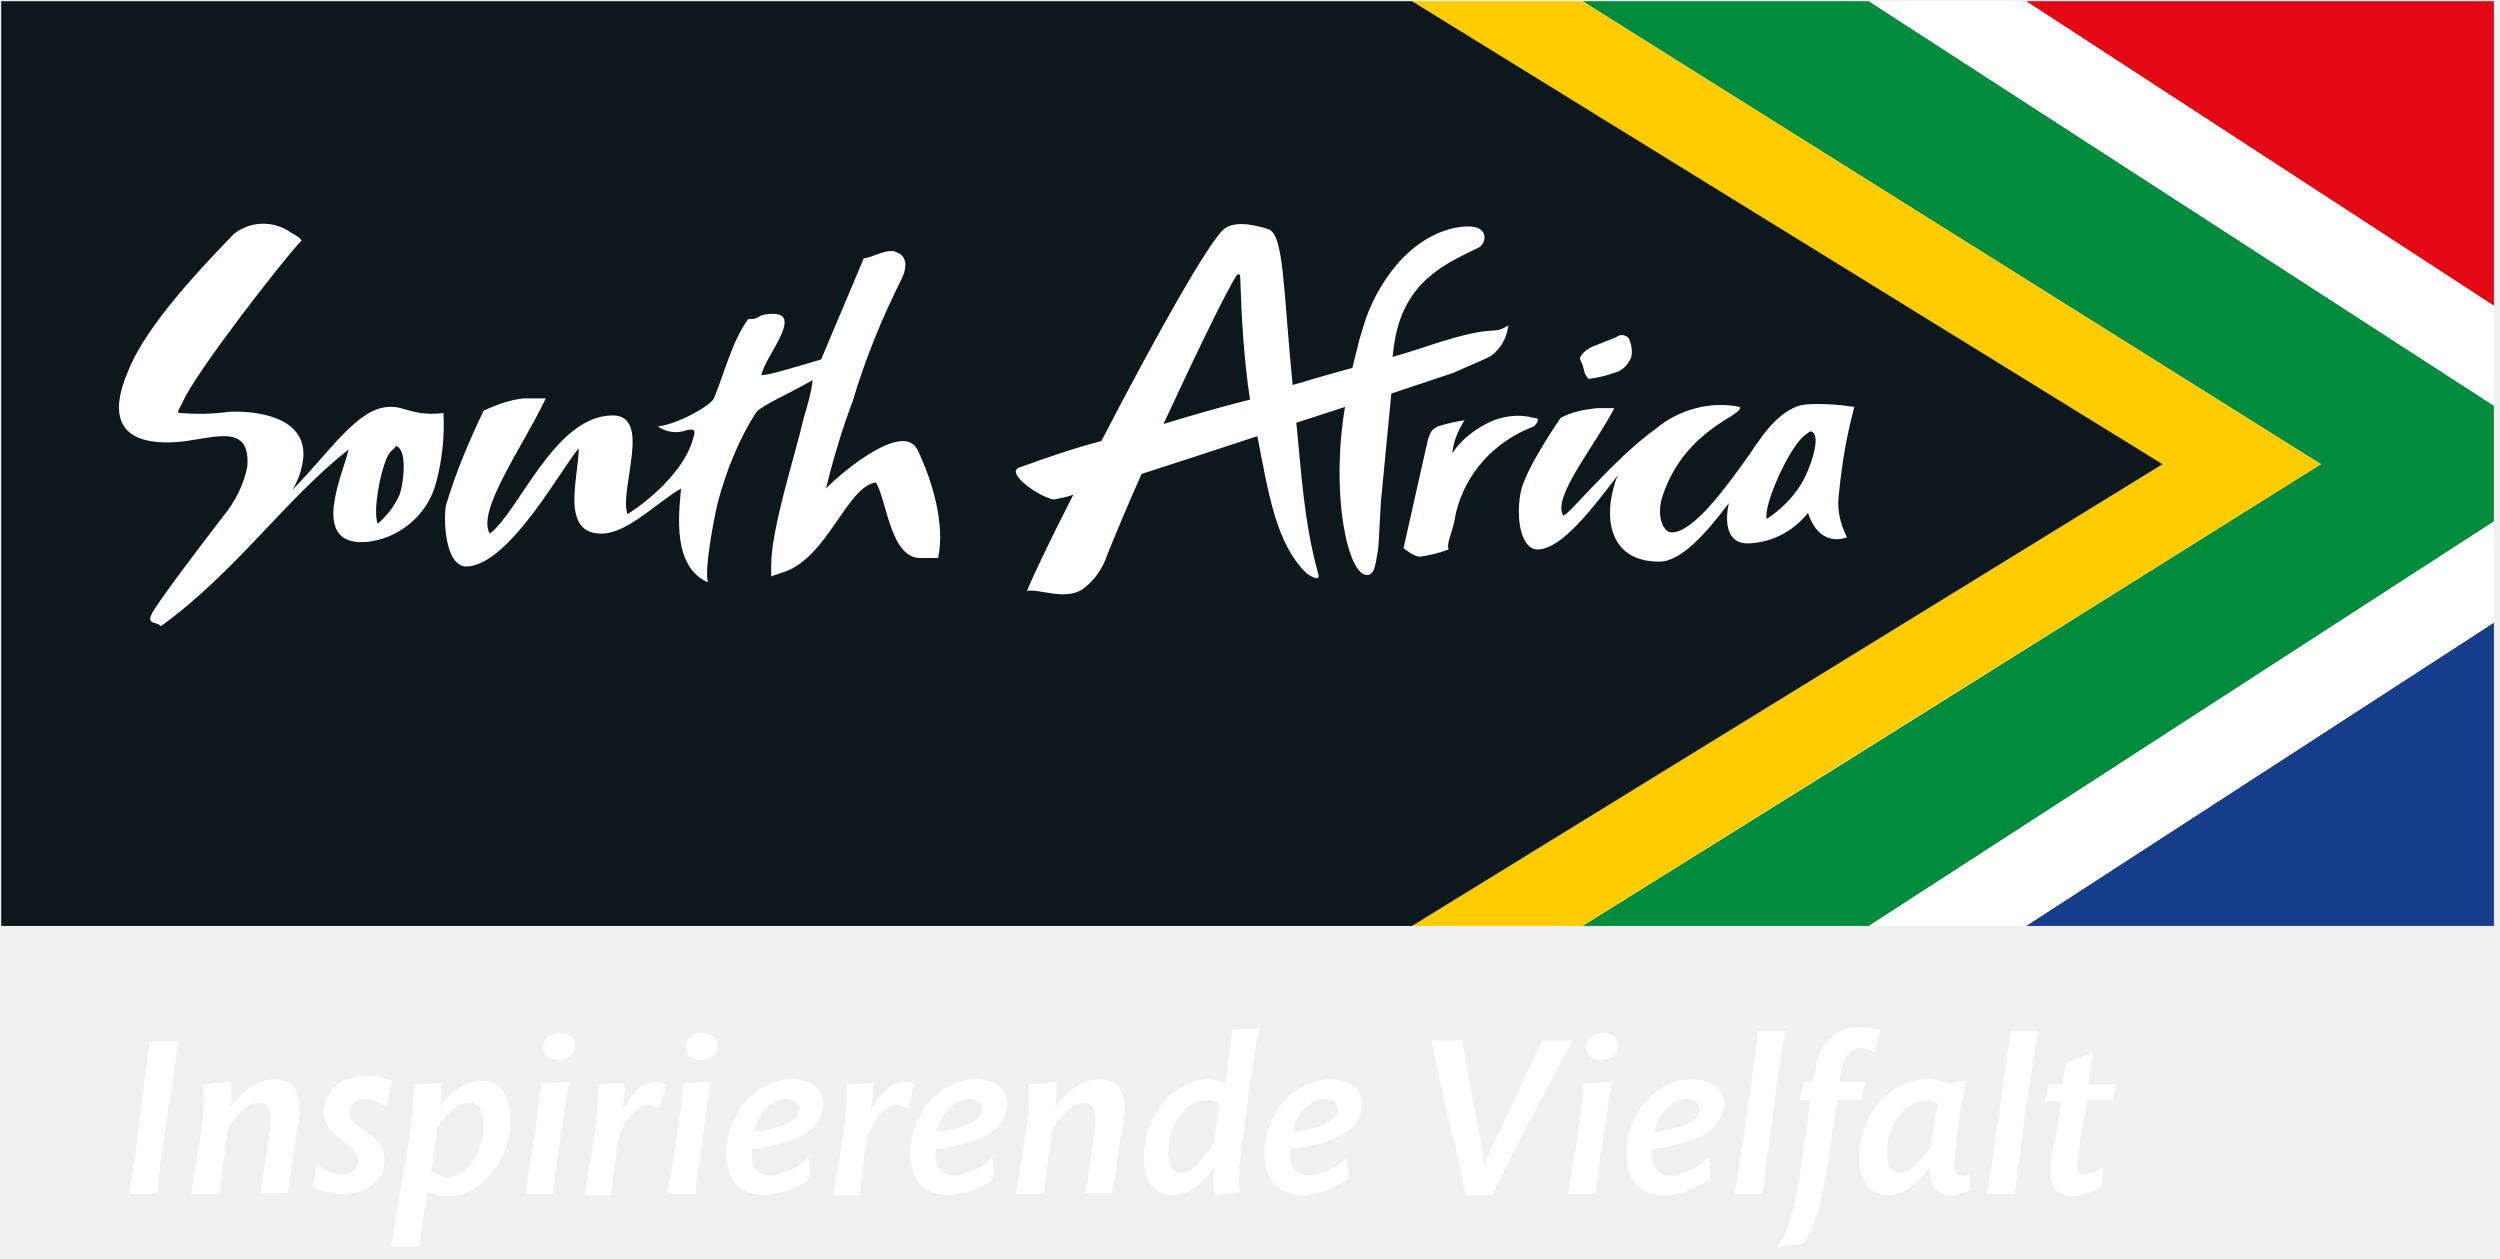
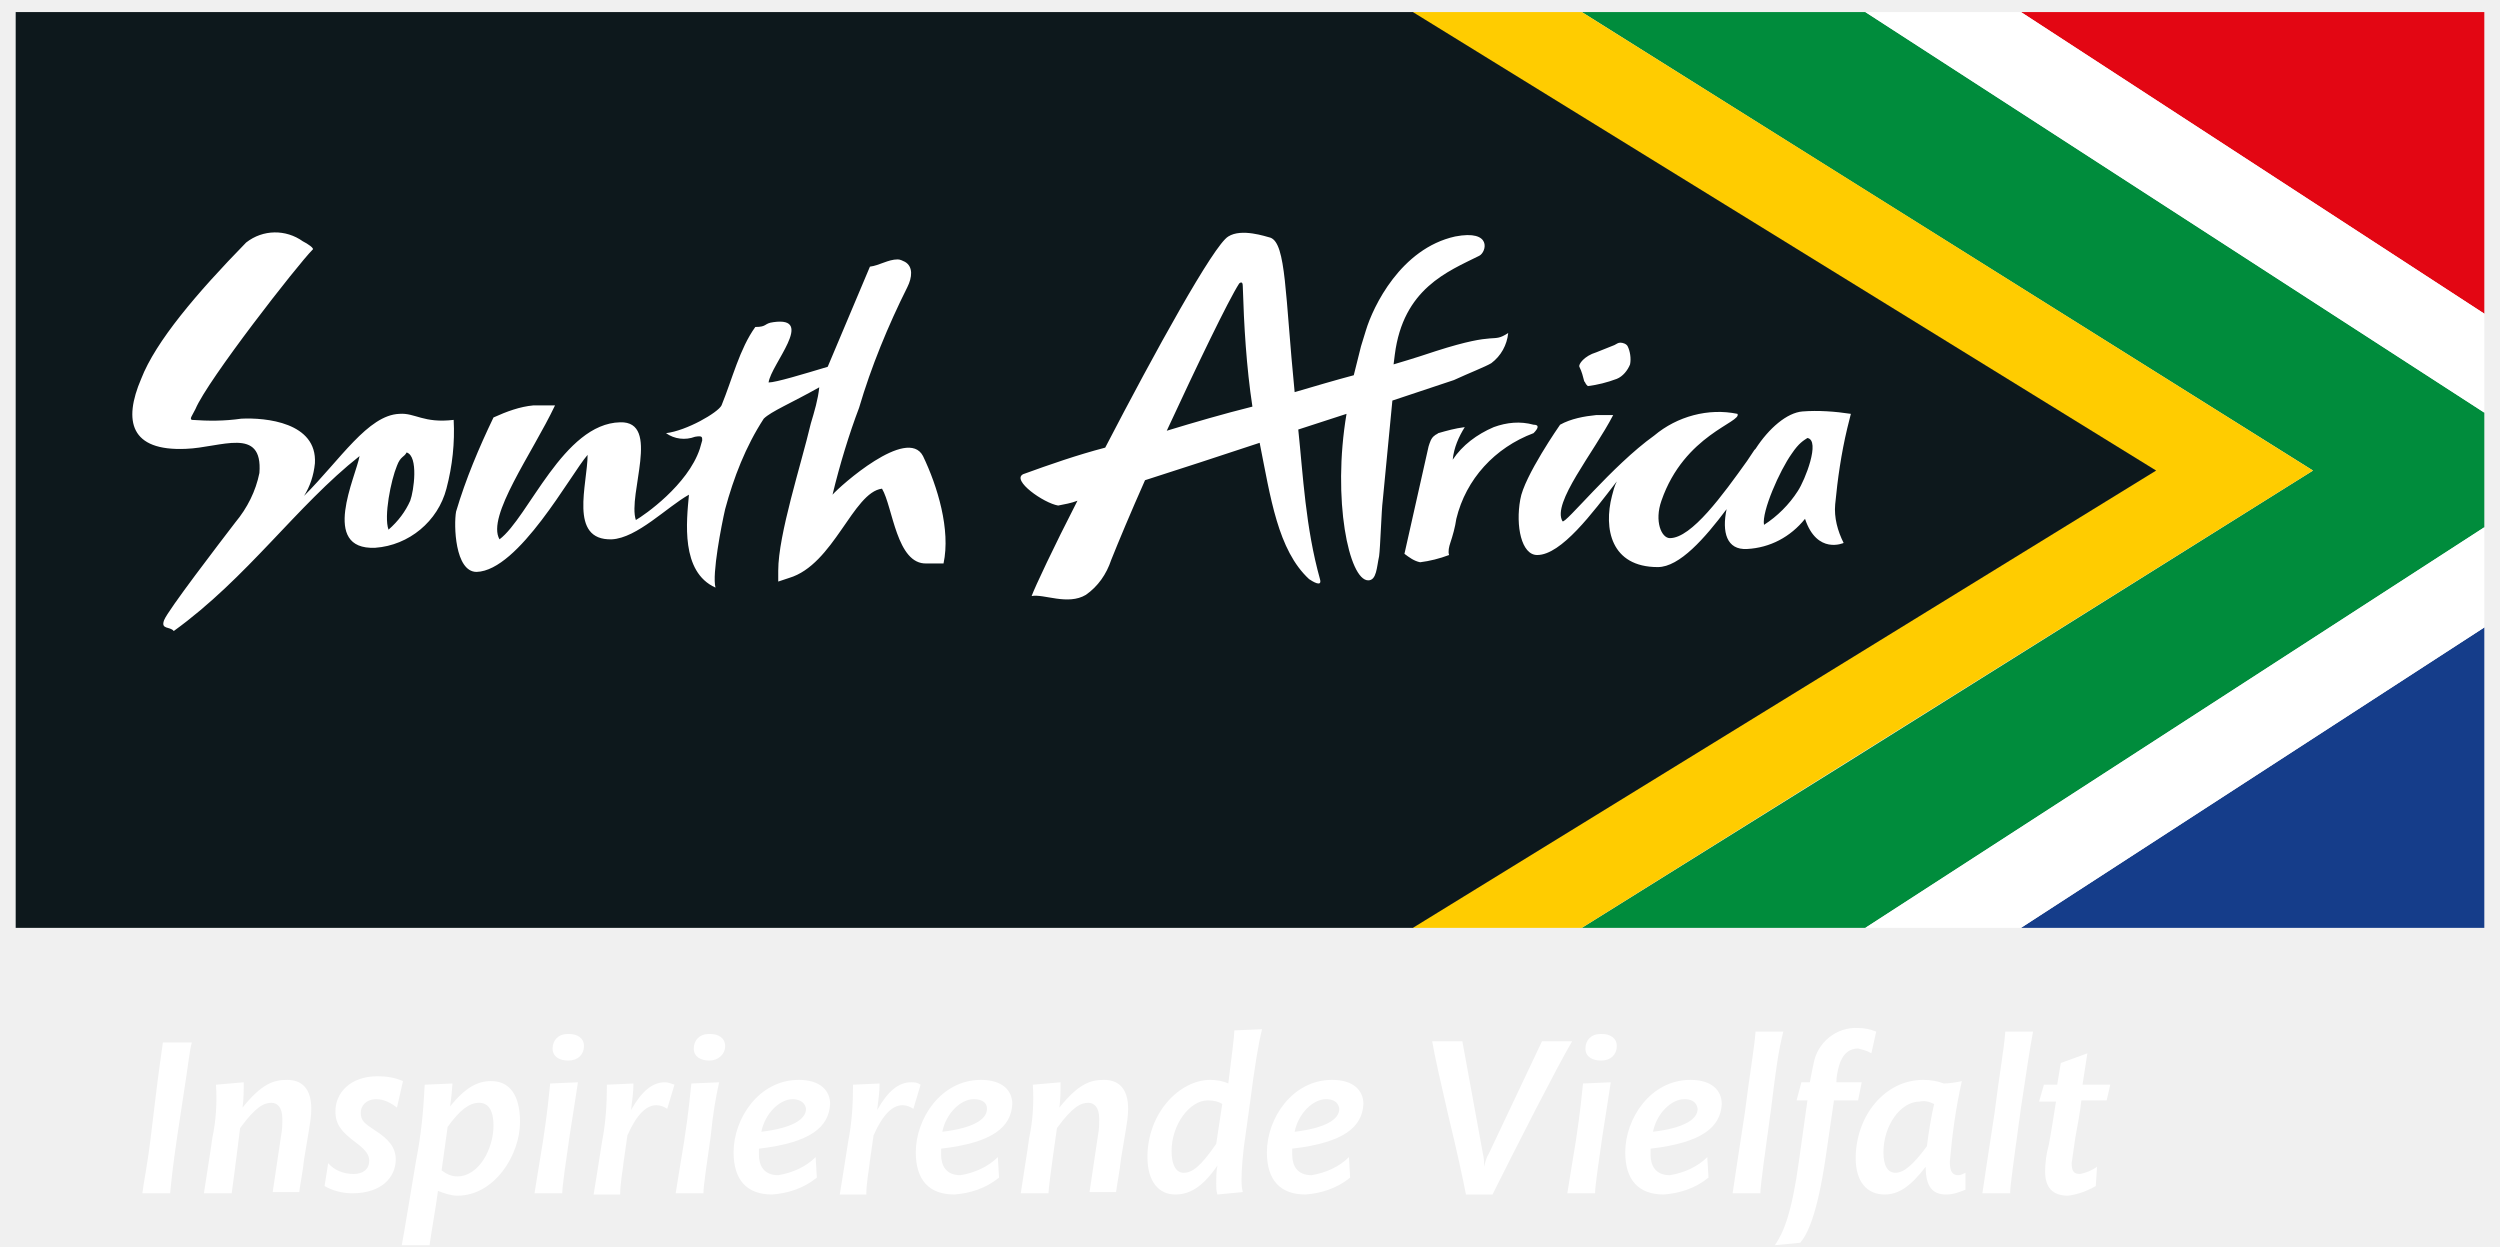
- <svg xmlns="http://www.w3.org/2000/svg" version="1.1" id="Ebene_1" x="0px" y="0px" viewBox="0 0 205.2 103.3" style="enable-background:new 0 0 205.2 103.3;" xml:space="preserve">
+ <svg xmlns="http://www.w3.org/2000/svg" version="1.1" id="Ebene_1" x="0px" y="0px" viewBox="0 0 207.2 103.3" style="enable-background:new 0 0 207.2 103.3;" xml:space="preserve">
  <style type="text/css">
	.st0{fill:#008C3C;}
	.st1{fill-rule:evenodd;clip-rule:evenodd;fill:#FFCC00;}
	.st2{fill:#153D8A;}
	.st3{fill:#FFFFFF;}
	.st4{fill:#E30613;}
	.st5{fill-rule:evenodd;clip-rule:evenodd;fill:#0D181C;}
	.st6{fill-rule:evenodd;clip-rule:evenodd;fill:#FFFFFF;}
</style>
-   <polygon class="st0" points="153.4,0.1 151.4,0.1 129.9,0.1 151.4,13.6 190.5,38.1 151.4,62.6 129.9,76 151.4,76 153.4,76   204.7,42.8 204.7,33.3 " />
-   <polygon class="st1" points="177.4,38.1 115.8,76 129.9,76 190.5,38.1 129.9,0.1 115.8,0.1 " />
-   <polygon class="st2" points="204.7,76 204.7,51.1 166.3,76 " />
-   <polygon class="st3" points="153.4,76 166.3,76 204.7,51.1 204.7,42.8 " />
-   <polygon class="st4" points="166.3,0.1 204.7,25.1 204.7,0.1 " />
-   <polygon class="st3" points="153.4,0.1 204.7,33.3 204.7,25.1 166.3,0.1 " />
-   <polygon class="st5" points="0.1,76 115.9,76 177.5,38.1 115.9,0.1 0.1,0.1 " />
-   <path class="st6" d="M125.9,34.3c-1.1-0.3-2.2-0.2-3.3,0.2c-1.4,0.6-2.6,1.5-3.4,2.7c0.1-1,0.5-1.9,1-2.7c-0.8,0.1-1.5,0.3-2.2,0.5  c-0.1,0.1-0.2,0.1-0.3,0.2c-0.3,0.2-0.4,0.6-0.5,0.9l-2,8.9c0.4,0.3,0.8,0.6,1.3,0.7c0.8-0.1,1.6-0.3,2.4-0.6c-0.1-0.3,0-0.7,0.1-1  c0.2-0.6,0.4-1.3,0.5-2c0.8-3.3,3.2-5.9,6.4-7.1C126.3,34.6,126.4,34.3,125.9,34.3z M130.3,31c0,0,0.1,0.1,0.1,0.1  c0.8-0.1,1.6-0.3,2.4-0.6c0.5-0.2,0.9-0.7,1.1-1.2c0.1-0.5,0-1.1-0.2-1.5c-0.1-0.2-0.4-0.3-0.6-0.3c-0.2,0-0.3,0.1-0.5,0.2  c-0.5,0.2-1,0.4-1.5,0.6c-1,0.3-1.5,1-1.4,1.2c0.2,0.4,0.3,0.8,0.4,1.2C130.2,30.8,130.2,30.9,130.3,31z M95.5,34.8  c2.5-5.4,5.1-10.8,6-12.2c0,0,0.3-0.3,0.3,0.2c0.1,3.3,0.3,6.7,0.8,10C100.2,33.4,97.8,34.1,95.5,34.8z M122.4,29.2  c0.8-0.6,1.3-1.5,1.4-2.5c-1.4,0.9-0.7-0.2-6,1.5c-0.6,0.2-1.8,0.6-3.5,1.1l0.1-0.8c0.7-5.5,4.4-6.9,7-8.2c0.6-0.3,1.1-2.2-2-1.6  c-4.5,1-6.8,5.8-7.4,7.8l-0.4,1.3c-0.2,0.8-0.4,1.6-0.6,2.4c-1.5,0.4-3.2,0.9-4.9,1.4c-0.8-8.1-0.7-12.3-2-12.8  c-0.4-0.1-2.4-0.8-3.5-0.1c-1.2,0.7-6.1,9.6-10.2,17.5c-2.3,0.6-4.6,1.4-6.8,2.2c-1,0.5,1.7,2.4,2.9,2.6c0.5-0.1,1.1-0.2,1.6-0.4  c-2,3.9-3.5,7.1-3.8,7.9c1-0.2,3,0.8,4.5-0.1c1-0.7,1.7-1.7,2.1-2.9c0.6-1.5,1.6-3.9,2.8-6.6c2.8-0.9,6.2-2,9.5-3.1  c0.9,4.5,1.5,8.9,4.1,11.3c0.3,0.2,1.1,0.7,0.9,0c-1.2-4.3-1.4-8.6-1.8-12.4l4-1.3c-1.2,7.1,0.2,13.8,1.8,13.8c0.7,0,0.7-1.1,0.9-2  c0.1-0.7,0.2-3.9,0.3-4.6l0.8-8.3c3-1,5.1-1.7,5.1-1.7C120.6,30,121.9,29.5,122.4,29.2z M148.2,33.2c-1.3,0.1-2.8,1.4-3.9,3.1  l-0.1,0.1c-0.2,0.3-0.4,0.6-0.6,0.9c-2,2.8-4.6,6.4-6.4,6.4c-0.7,0-1.3-1.4-0.7-3.1c1.9-5.5,6.7-6.5,6.3-7.2c-2.4-0.5-5,0.2-6.9,1.8  c-3.5,2.5-7.4,7.4-7.6,7.1c-0.9-1.5,2.6-5.7,4.2-8.8c0,0-0.8,0-1.4,0c-1,0.1-2.1,0.3-3,0.8c0,0-3,4.3-3.3,6.2  c-0.4,2.2,0.1,4.6,1.4,4.6c2,0,4.6-3.5,6.6-6.1c-0.2,0.4-0.3,0.8-0.4,1.2c-0.7,2.7-0.1,5.9,3.8,5.9c1.8,0,3.9-2.4,5.7-4.8  c-0.4,1.9,0,3.4,1.7,3.3c1.9-0.1,3.6-1,4.8-2.5c1,3,3.2,2,3.2,2c-0.5-1-0.8-2.1-0.7-3.2c0.2-2.1,0.5-4.2,1-6.3  c0.1-0.4,0.2-0.8,0.3-1.2C150.9,33.2,149.5,33.1,148.2,33.2L148.2,33.2z M147.8,39.8c-0.7,1.1-1.7,2.1-2.8,2.8  c-0.2-1.1,1.3-4.5,2.3-5.9c0.6-0.9,1-1.1,1.3-1.3C149.7,35.6,148.4,38.9,147.8,39.8L147.8,39.8z M14.2,36.3c2.9-0.1,6.4-1.9,6.1,2  c-0.3,1.5-1,2.9-2,4.1c-1.3,1.7-5.6,7.3-5.9,8.1c-0.3,0.8,0.5,0.5,0.8,0.9C19.3,47,23.4,41,28.6,36.9c-0.3,1.7-3.3,7.8,1.3,7.6  c2.8-0.2,5.2-2.2,5.9-4.9c0.5-1.9,0.7-3.8,0.6-5.7c-2.5,0.3-3.2-0.6-4.5-0.5c-2.6,0.1-4.9,3.8-7.9,6.8c0.5-0.8,0.8-1.7,0.9-2.7  c0.2-3.4-4.1-3.8-6.1-3.7c-1.4,0.2-2.7,0.2-4.1,0.1c-0.2-0.1,0-0.3,0.3-0.9c1-2.4,8.5-12,9.7-13.2c0.2-0.1-0.4-0.5-0.8-0.7  c-1.4-1-3.3-1-4.7,0.1c-4.1,4.2-7.5,8.2-8.7,11.3C9,34,9.6,36.5,14.2,36.3z M31.7,37.7c0.3-0.8,0.6-0.7,0.8-1.1c1,0.3,0.6,3.2,0.3,4  c-0.4,0.9-1,1.7-1.8,2.4C30.6,41.9,31.2,38.9,31.7,37.7z M75.3,36.9c-1.3-2.5-6.9,2.5-7.5,3.2c0.6-2.5,1.4-5.1,2.2-7.2  c1-3.4,2.4-6.8,4-10c0.4-0.8,0.5-1.7-0.2-2.1c-0.2-0.1-0.4-0.2-0.6-0.2c-0.8,0-1.5,0.5-2.3,0.6l-3.5,8.3c-2,0.6-4.3,1.3-4.9,1.3  c0.2-1.5,3.9-5.5,0.4-5c-0.8,0.1-0.5,0.4-1.5,0.4c-1.3,1.8-1.9,4.3-2.8,6.5c-0.3,0.6-2.9,2.1-4.6,2.3c0.7,0.5,1.6,0.6,2.4,0.3  c0.6-0.1,0.6,0,0.6,0.3c-0.1,0.3-0.1,0.4-0.2,0.7c-1,3-4.6,5.5-5.3,5.9c-0.7-2.1,2.1-8.2-1.3-8.1c-4.7,0.1-7.6,7.9-10,9.7  c-1.1-1.9,2.7-7.1,4.6-11.1l-1.8,0c-1.1,0.1-2.2,0.5-3.3,1c-1.2,2.5-2.3,5.1-3.1,7.8c-0.2,1.1-0.1,5,1.7,5c3.5-0.1,7.8-8.1,9.2-9.7  c0,2.4-1.6,7.1,2,7c2.1-0.1,4.6-2.7,6.4-3.7c-0.2,2.2-0.7,6.4,2.2,7.7c-0.3-1.1,0.5-5.2,0.8-6.5c0.7-2.6,1.7-5.2,3.2-7.5  c0.6-0.6,2.3-1.3,4.6-2.6c-0.1,1-0.4,2-0.7,3c-0.8,3.4-2.7,9.2-2.7,12.2l0,0.9l0.9-0.3c3.7-1.1,5.3-7.1,7.7-7.4  c0.9,1.5,1.2,6.3,3.7,6.2l1.4,0C77.6,43,76.5,39.4,75.3,36.9z" />
-   <g>
-     <path class="st3" d="M14,89.9l-0.5,3.3C13.1,95.9,13,97,12.9,98h-2.3c0.1-0.9,0.4-2.2,0.7-4.7l0.4-3.3c0.3-2.5,0.5-3.7,0.6-4.5h2.4   C14.5,86.2,14.4,87.4,14,89.9z" />
-     <path class="st3" d="M24.4,92.8l-0.4,2.4c-0.1,1-0.3,1.9-0.4,2.7h-2.2l0.7-4.7c0.1-0.5,0.1-0.9,0.1-1.4c0-0.9-0.4-1.3-0.9-1.3   c-0.6,0-1.3,0.3-2.6,2.1c0,0-0.6,4.8-0.7,5.4h-2.3c0.2-1.4,0.5-3.1,0.7-4.6c0.3-1.4,0.4-2.9,0.3-4.4l2.3-0.2c0,0.7,0,1.4-0.1,2.1   c1.6-2,2.6-2.3,3.7-2.3c1.2,0,2,0.7,2,2.4C24.6,91.6,24.5,92.2,24.4,92.8z" />
-     <path class="st3" d="M31.7,90.9c-0.5-0.4-1.1-0.7-1.7-0.7c-0.9,0-1.3,0.6-1.3,1.1c0,0.7,0.3,0.9,1.2,1.5c1.1,0.7,1.7,1.4,1.7,2.4   c0,1.4-1.1,2.8-3.6,2.8c-0.8,0-1.6-0.2-2.3-0.6l0.3-1.9c0.5,0.6,1.3,0.9,2.1,0.9c0.8,0,1.3-0.4,1.3-1.1c0-0.5-0.3-0.9-1.1-1.5   c-1.2-0.9-1.7-1.5-1.7-2.6c0-1.5,1.2-2.9,3.5-2.9c0.7,0,1.4,0.1,2.1,0.4L31.7,90.9z" />
-     <path class="st3" d="M36.7,98.2c-0.5,0-1.1-0.2-1.6-0.4c-0.2,1.5-0.5,3.1-0.7,4.5l-2.3,0c0.3-1.6,0.6-3.6,1.2-7.1   c0.4-2,0.6-4.1,0.7-6.2l2.3-0.1c0,0.2-0.1,1.3-0.2,1.9c1.3-1.6,2.3-2.1,3.4-2.1c1.5,0,2.4,1.1,2.4,3.4   C41.9,94.8,39.8,98.2,36.7,98.2z M38.5,90.5c-0.8,0-1.6,0.6-2.6,2l-0.5,3.6c0.4,0.3,0.8,0.5,1.3,0.5c1.8,0,3-2.3,3-4.2   C39.7,91,39.2,90.5,38.5,90.5z" />
-     <path class="st3" d="M46,93.3c-0.3,2.1-0.6,4.1-0.6,4.7h-2.3c0.1-0.7,0.3-1.8,0.7-4.3c0.4-2.6,0.5-3.9,0.6-4.8l2.3-0.1   C46.5,90.2,46.3,91.3,46,93.3z M45.9,87c-0.7,0-1.3-0.3-1.3-1c0-0.7,0.5-1.2,1.2-1.2c0.1,0,0.1,0,0.2,0c0.6,0,1.2,0.3,1.2,1   C47.2,86.5,46.7,87,45.9,87C46,87,45.9,87,45.9,87z" />
-     <path class="st3" d="M54.1,91c-0.3-0.2-0.6-0.3-0.9-0.3c-0.8,0-1.6,0.7-2.4,2.5l-0.3,2.1c-0.1,0.9-0.3,1.9-0.3,2.8H48   c0.2-1.2,0.4-2.5,0.7-4.4c0.3-1.5,0.4-3.1,0.4-4.7l2.2-0.1c0,0.7-0.1,1.4-0.2,2.2c0.9-1.6,1.8-2.3,2.8-2.3c0.3,0,0.5,0.1,0.8,0.2   L54.1,91z" />
-     <path class="st3" d="M57.7,93.3c-0.3,2.1-0.6,4.1-0.6,4.7h-2.3c0.1-0.7,0.3-1.8,0.7-4.3c0.4-2.6,0.5-3.9,0.6-4.8l2.3-0.1   C58.1,90.2,57.9,91.3,57.7,93.3z M57.6,87c-0.7,0-1.3-0.3-1.3-1c0-0.7,0.5-1.2,1.2-1.2c0.1,0,0.1,0,0.2,0c0.6,0,1.2,0.3,1.2,1   C58.9,86.5,58.3,87,57.6,87C57.6,87,57.6,87,57.6,87z" />
-     <path class="st3" d="M61.7,94.3c0,0.2,0,0.3,0,0.5c0,0.9,0.4,1.7,1.6,1.7c1.2-0.2,2.3-0.7,3.1-1.5l0.1,1.7   c-1.1,0.9-2.4,1.3-3.7,1.4c-2.1,0-3.2-1.2-3.2-3.5c0-2.8,2.1-6,5.4-6c1.8,0,2.6,0.9,2.6,2C67.5,92.5,66,93.8,61.7,94.3z M64.5,90.2   c-1.1,0-2.3,1.2-2.6,2.7c2.5-0.3,3.7-1,3.7-1.9C65.5,90.3,64.8,90.2,64.5,90.2z" />
-     <path class="st3" d="M74.5,91c-0.3-0.2-0.6-0.3-0.9-0.3c-0.8,0-1.6,0.7-2.4,2.5l-0.3,2.1c-0.1,0.9-0.3,1.9-0.3,2.8h-2.2   c0.2-1.2,0.4-2.5,0.7-4.4c0.3-1.5,0.4-3.1,0.4-4.7l2.2-0.1c0,0.7-0.1,1.4-0.2,2.2c0.9-1.6,1.8-2.3,2.8-2.3c0.3,0,0.5,0,0.8,0.2   L74.5,91z" />
-     <path class="st3" d="M76.8,94.3c0,0.2,0,0.3,0,0.5c0,0.9,0.4,1.7,1.6,1.7c1.2-0.2,2.3-0.7,3.1-1.5l0.1,1.7   c-1.1,0.9-2.4,1.3-3.7,1.4c-2.1,0-3.2-1.2-3.2-3.5c0-2.8,2.1-6,5.4-6c1.8,0,2.6,0.9,2.6,2C82.6,92.5,81.1,93.8,76.8,94.3z    M79.5,90.2c-1.1,0-2.3,1.2-2.6,2.7c2.5-0.3,3.7-1,3.7-1.9C80.6,90.3,79.9,90.2,79.5,90.2z" />
-     <path class="st3" d="M92.1,92.8l-0.4,2.4c-0.1,1-0.3,1.9-0.4,2.7h-2.2l0.7-4.7c0.1-0.5,0.1-0.9,0.1-1.4c0-0.9-0.4-1.3-0.9-1.3   c-0.6,0-1.3,0.3-2.6,2.1c0,0-0.7,4.8-0.7,5.4h-2.3c0.2-1.4,0.5-3.1,0.7-4.6c0.3-1.4,0.4-2.9,0.3-4.4l2.3-0.2c0,0.7,0,1.4-0.1,2.1   c1.6-2,2.6-2.3,3.7-2.3c1.2,0,2,0.7,2,2.4C92.3,91.6,92.2,92.2,92.1,92.8z" />
-     <path class="st3" d="M102.4,90.5l-0.5,3.6c-0.1,0.9-0.2,1.8-0.2,2.7c0,0.4,0,0.7,0.1,1.1l-2.1,0.2c-0.1-0.3-0.1-0.6-0.1-0.9   c0-0.5,0-1,0.1-1.5c-1.3,1.9-2.4,2.4-3.5,2.4c-1.3,0-2.3-1-2.3-3.1c0-3.7,2.7-6.4,5.2-6.4c0.5,0,1.1,0.1,1.5,0.3   c0.3-2.4,0.5-3.9,0.5-4.4l2.3-0.1C103.1,85.6,102.8,87.4,102.4,90.5z M98.9,90.3c-1.5,0-3,2-3,4.2c0,1.2,0.4,1.8,1,1.8   c0.7,0,1.4-0.5,2.7-2.4c0.1-0.7,0.4-2.6,0.5-3.3C99.8,90.4,99.4,90.3,98.9,90.3z" />
-     <path class="st3" d="M105.9,94.3c0,0.2,0,0.3,0,0.5c0,0.9,0.4,1.7,1.6,1.7c1.2-0.2,2.3-0.7,3.1-1.5l0.1,1.7   c-1.1,0.9-2.4,1.3-3.7,1.4c-2.1,0-3.2-1.2-3.2-3.5c0-2.8,2.1-6,5.4-6c1.8,0,2.6,0.9,2.6,2C111.7,92.5,110.2,93.8,105.9,94.3z    M108.7,90.2c-1.1,0-2.3,1.2-2.6,2.7c2.5-0.3,3.7-1,3.7-1.9C109.7,90.3,109.1,90.2,108.7,90.2z" />
-     <path class="st3" d="M126.1,91c-1.7,3.3-2.8,5.5-3.6,7.1h-2.2c-0.3-1.5-0.7-3.4-1.5-6.7c-0.6-2.6-1.1-4.8-1.3-6h2.5l1.7,9.3   c0.1,0.4,0.1,0.7,0.1,1.1h0c0.1-0.4,0.2-0.8,0.4-1.1l4.4-9.3h2.5C128.4,86.6,127.5,88.3,126.1,91z" />
-     <path class="st3" d="M131.6,93.3c-0.3,2.1-0.6,4.1-0.6,4.7h-2.3c0.1-0.7,0.3-1.8,0.7-4.3c0.4-2.6,0.5-3.9,0.6-4.8l2.3-0.1   C132.1,90.2,131.9,91.3,131.6,93.3z M131.5,87c-0.7,0-1.3-0.3-1.3-1c0-0.7,0.5-1.2,1.2-1.2c0.1,0,0.1,0,0.2,0c0.6,0,1.2,0.3,1.2,1   C132.8,86.5,132.3,87,131.5,87C131.6,87,131.5,87,131.5,87L131.5,87z" />
-     <path class="st3" d="M135.6,94.3c0,0.2,0,0.3,0,0.5c0,0.9,0.4,1.7,1.6,1.7c1.2-0.2,2.3-0.7,3.1-1.5l0.1,1.7   c-1.1,0.9-2.4,1.3-3.7,1.4c-2.1,0-3.2-1.2-3.2-3.5c0-2.8,2.1-6,5.4-6c1.8,0,2.6,0.9,2.6,2C141.4,92.5,139.9,93.8,135.6,94.3z    M138.4,90.2c-1.1,0-2.3,1.2-2.6,2.7c2.5-0.3,3.7-1,3.7-1.9C139.4,90.3,138.8,90.2,138.4,90.2z" />
-     <path class="st3" d="M145.6,90.9c-0.5,3.7-0.9,6.4-0.9,7.1h-2.3c0.1-0.7,0.4-2.7,1-6.6c0.4-3.2,0.8-5.4,0.9-6.8l2.3,0   C146.2,86.2,146,87.6,145.6,90.9z" />
-     <path class="st3" d="M153.9,86.4c-0.3-0.2-0.7-0.3-1.1-0.4c-0.7,0-1.3,0.4-1.6,1.5c-0.1,0.4-0.2,0.8-0.2,1.3h2.1l-0.3,1.5h-2   l-0.7,4.8c-0.7,4.7-1.5,6.3-2.1,7l-2.1,0.2c0.7-1,1.4-2.6,2-7l0.7-5h-0.9l0.4-1.5h0.7c0.1-0.6,0.2-1,0.3-1.5c0.3-1.8,1.9-3.1,3.7-3   c0.5,0,1,0.1,1.5,0.3L153.9,86.4z" />
-     <path class="st3" d="M161.7,97.7c-0.5,0.2-1,0.4-1.6,0.4c-1.1,0-1.7-0.6-1.7-2.3c-1.3,1.7-2.3,2.3-3.4,2.3c-1.5,0-2.4-1.1-2.4-3   c0-3.5,2.4-6.5,5.6-6.5c0.6,0,1.2,0.1,1.7,0.3c0.4,0,1.1-0.1,1.5-0.2c-0.5,2.2-0.8,4.4-1,6.7c0,0.9,0.3,1.1,0.7,1.1   c0.2,0,0.4-0.1,0.6-0.2L161.7,97.7z M157.9,90.4c-1.6,0-3,2-3,4.2c0,1.2,0.4,1.7,1,1.7c0.7,0,1.5-0.7,2.6-2.2   c0.1-0.9,0.4-2.7,0.6-3.5h0C158.7,90.4,158.3,90.3,157.9,90.4L157.9,90.4z" />
-     <path class="st3" d="M166.3,90.9c-0.5,3.7-0.9,6.4-0.9,7.1h-2.3c0.1-0.7,0.4-2.7,1-6.6c0.4-3.2,0.8-5.4,0.9-6.8l2.3,0   C167,86.2,166.8,87.6,166.3,90.9z" />
-     <path class="st3" d="M173.4,90.3h-2.1c-0.1,1-0.3,2-0.5,3.1c-0.1,0.7-0.2,1.4-0.3,2.1c0,0.7,0.2,0.9,0.7,0.9c0.5-0.1,1-0.3,1.4-0.6   l-0.1,1.6c-0.7,0.4-1.5,0.7-2.3,0.8c-1.3,0-1.9-0.7-1.9-2c0-0.7,0.1-1.5,0.3-2.2c0.2-1,0.4-2.4,0.6-3.6h-1.4l0.4-1.4h1.1l0.3-1.8   l2.2-0.8l-0.4,2.6h2.3L173.4,90.3z" />
+   <g id="Ebene_1_1_">
+     <g>
+       <g>
+         <polygon class="st0" points="154.6,1 152.6,1 131.1,1 152.6,14.5 191.7,39 152.6,63.5 131.1,76.9 152.6,76.9 154.6,76.9      205.9,43.7 205.9,34.2    " />
+         <polygon class="st1" points="178.6,39 117,76.9 131.1,76.9 191.7,39 131.1,1 117,1    " />
+         <polygon class="st2" points="205.9,76.9 205.9,52 167.5,76.9    " />
+         <polygon class="st3" points="154.6,76.9 167.5,76.9 205.9,52 205.9,43.7    " />
+         <polygon class="st4" points="167.5,1 205.9,26 205.9,1    " />
+         <polygon class="st3" points="154.6,1 205.9,34.2 205.9,26 167.5,1    " />
+         <polygon class="st5" points="1.3,76.9 117.1,76.9 178.7,39 117.1,1 1.3,1    " />
+         <path class="st6" d="M127.1,35.2c-1.1-0.3-2.2-0.2-3.3,0.2c-1.4,0.6-2.6,1.5-3.4,2.7c0.1-1,0.5-1.9,1-2.7     c-0.8,0.1-1.5,0.3-2.2,0.5c-0.1,0.1-0.2,0.1-0.3,0.2c-0.3,0.2-0.4,0.6-0.5,0.9l-2,8.9c0.4,0.3,0.8,0.6,1.3,0.7     c0.8-0.1,1.6-0.3,2.4-0.6c-0.1-0.3,0-0.7,0.1-1c0.2-0.6,0.4-1.3,0.5-2c0.8-3.3,3.2-5.9,6.4-7.1C127.5,35.5,127.6,35.2,127.1,35.2     z M131.5,31.9l0.1,0.1c0.8-0.1,1.6-0.3,2.4-0.6c0.5-0.2,0.9-0.7,1.1-1.2c0.1-0.5,0-1.1-0.2-1.5c-0.1-0.2-0.4-0.3-0.6-0.3     c-0.2,0-0.3,0.1-0.5,0.2c-0.5,0.2-1,0.4-1.5,0.6c-1,0.3-1.5,1-1.4,1.2c0.2,0.4,0.3,0.8,0.4,1.2C131.4,31.7,131.4,31.8,131.5,31.9     z M96.7,35.7c2.5-5.4,5.1-10.8,6-12.2c0,0,0.3-0.3,0.3,0.2c0.1,3.3,0.3,6.7,0.8,10C101.4,34.3,99,35,96.7,35.7z M123.6,30.1     c0.8-0.6,1.3-1.5,1.4-2.5c-1.4,0.9-0.7-0.2-6,1.5c-0.6,0.2-1.8,0.6-3.5,1.1l0.1-0.8c0.7-5.5,4.4-6.9,7-8.2c0.6-0.3,1.1-2.2-2-1.6     c-4.5,1-6.8,5.8-7.4,7.8l-0.4,1.3c-0.2,0.8-0.4,1.6-0.6,2.4c-1.5,0.4-3.2,0.9-4.9,1.4c-0.8-8.1-0.7-12.3-2-12.8     c-0.4-0.1-2.4-0.8-3.5-0.1c-1.2,0.7-6.1,9.6-10.2,17.5c-2.3,0.6-4.6,1.4-6.8,2.2c-1,0.5,1.7,2.4,2.9,2.6c0.5-0.1,1.1-0.2,1.6-0.4     c-2,3.9-3.5,7.1-3.8,7.9c1-0.2,3,0.8,4.5-0.1c1-0.7,1.7-1.7,2.1-2.9c0.6-1.5,1.6-3.9,2.8-6.6c2.8-0.9,6.2-2,9.5-3.1     c0.9,4.5,1.5,8.9,4.1,11.3c0.3,0.2,1.1,0.7,0.9,0c-1.2-4.3-1.4-8.6-1.8-12.4l4-1.3c-1.2,7.1,0.2,13.8,1.8,13.8     c0.7,0,0.7-1.1,0.9-2c0.1-0.7,0.2-3.9,0.3-4.6l0.8-8.3c3-1,5.1-1.7,5.1-1.7C121.8,30.9,123.1,30.4,123.6,30.1z M149.4,34.1     c-1.3,0.1-2.8,1.4-3.9,3.1l-0.1,0.1c-0.2,0.3-0.4,0.6-0.6,0.9c-2,2.8-4.6,6.4-6.4,6.4c-0.7,0-1.3-1.4-0.7-3.1     c1.9-5.5,6.7-6.5,6.3-7.2c-2.4-0.5-5,0.2-6.9,1.8c-3.5,2.5-7.4,7.4-7.6,7.1c-0.9-1.5,2.6-5.7,4.2-8.8c0,0-0.8,0-1.4,0     c-1,0.1-2.1,0.3-3,0.8c0,0-3,4.3-3.3,6.2c-0.4,2.2,0.1,4.6,1.4,4.6c2,0,4.6-3.5,6.6-6.1c-0.2,0.4-0.3,0.8-0.4,1.2     c-0.7,2.7-0.1,5.9,3.8,5.9c1.8,0,3.9-2.4,5.7-4.8c-0.4,1.9,0,3.4,1.7,3.3c1.9-0.1,3.6-1,4.8-2.5c1,3,3.2,2,3.2,2     c-0.5-1-0.8-2.1-0.7-3.2c0.2-2.1,0.5-4.2,1-6.3c0.1-0.4,0.2-0.8,0.3-1.2C152.1,34.1,150.7,34,149.4,34.1L149.4,34.1z M149,40.7     c-0.7,1.1-1.7,2.1-2.8,2.8c-0.2-1.1,1.3-4.5,2.3-5.9c0.6-0.9,1-1.1,1.3-1.3C150.9,36.5,149.6,39.8,149,40.7L149,40.7z M15.4,37.2     c2.9-0.1,6.4-1.9,6.1,2c-0.3,1.5-1,2.9-2,4.1c-1.3,1.7-5.6,7.3-5.9,8.1c-0.3,0.8,0.5,0.5,0.8,0.9c6.1-4.4,10.2-10.4,15.4-14.5     c-0.3,1.7-3.3,7.8,1.3,7.6c2.8-0.2,5.2-2.2,5.9-4.9c0.5-1.9,0.7-3.8,0.6-5.7c-2.5,0.3-3.2-0.6-4.5-0.5c-2.6,0.1-4.9,3.8-7.9,6.8     c0.5-0.8,0.8-1.7,0.9-2.7c0.2-3.4-4.1-3.8-6.1-3.7c-1.4,0.2-2.7,0.2-4.1,0.1c-0.2-0.1,0-0.3,0.3-0.9c1-2.4,8.5-12,9.7-13.2     c0.2-0.1-0.4-0.5-0.8-0.7c-1.4-1-3.3-1-4.7,0.1c-4.1,4.2-7.5,8.2-8.7,11.3C10.2,34.9,10.8,37.4,15.4,37.2z M32.9,38.6     c0.3-0.8,0.6-0.7,0.8-1.1c1,0.3,0.6,3.2,0.3,4c-0.4,0.9-1,1.7-1.8,2.4C31.8,42.8,32.4,39.8,32.9,38.6z M76.5,37.8     c-1.3-2.5-6.9,2.5-7.5,3.2c0.6-2.5,1.4-5.1,2.2-7.2c1-3.4,2.4-6.8,4-10c0.4-0.8,0.5-1.7-0.2-2.1c-0.2-0.1-0.4-0.2-0.6-0.2     c-0.8,0-1.5,0.5-2.3,0.6l-3.5,8.3c-2,0.6-4.3,1.3-4.9,1.3c0.2-1.5,3.9-5.5,0.4-5c-0.8,0.1-0.5,0.4-1.5,0.4     c-1.3,1.8-1.9,4.3-2.8,6.5c-0.3,0.6-2.9,2.1-4.6,2.3c0.7,0.5,1.6,0.6,2.4,0.3c0.6-0.1,0.6,0,0.6,0.3c-0.1,0.3-0.1,0.4-0.2,0.7     c-1,3-4.6,5.5-5.3,5.9C52,41,54.8,34.9,51.4,35c-4.7,0.1-7.6,7.9-10,9.7c-1.1-1.9,2.7-7.1,4.6-11.1h-1.8c-1.1,0.1-2.2,0.5-3.3,1     c-1.2,2.5-2.3,5.1-3.1,7.8c-0.2,1.1-0.1,5,1.7,5c3.5-0.1,7.8-8.1,9.2-9.7c0,2.4-1.6,7.1,2,7c2.1-0.1,4.6-2.7,6.4-3.7     c-0.2,2.2-0.7,6.4,2.2,7.7c-0.3-1.1,0.5-5.2,0.8-6.5c0.7-2.6,1.7-5.2,3.2-7.5c0.6-0.6,2.3-1.3,4.6-2.6c-0.1,1-0.4,2-0.7,3     c-0.8,3.4-2.7,9.2-2.7,12.2v0.9l0.9-0.3c3.7-1.1,5.3-7.1,7.7-7.4c0.9,1.5,1.2,6.3,3.7,6.2h1.4C78.8,43.9,77.7,40.3,76.5,37.8z" />
+       </g>
+       <g>
+         <path class="st3" d="M15.2,90.8l-0.5,3.3c-0.4,2.7-0.5,3.8-0.6,4.8h-2.3c0.1-0.9,0.4-2.2,0.7-4.7l0.4-3.3     c0.3-2.5,0.5-3.7,0.6-4.5h2.4C15.7,87.1,15.6,88.3,15.2,90.8z" />
+         <path class="st3" d="M25.6,93.7l-0.4,2.4c-0.1,1-0.3,1.9-0.4,2.7h-2.2l0.7-4.7c0.1-0.5,0.1-0.9,0.1-1.4c0-0.9-0.4-1.3-0.9-1.3     c-0.6,0-1.3,0.3-2.6,2.1c0,0-0.6,4.8-0.7,5.4h-2.3c0.2-1.4,0.5-3.1,0.7-4.6c0.3-1.4,0.4-2.9,0.3-4.4l2.3-0.2c0,0.7,0,1.4-0.1,2.1     c1.6-2,2.6-2.3,3.7-2.3c1.2,0,2,0.7,2,2.4C25.8,92.5,25.7,93.1,25.6,93.7z" />
+         <path class="st3" d="M32.9,91.8c-0.5-0.4-1.1-0.7-1.7-0.7c-0.9,0-1.3,0.6-1.3,1.1c0,0.7,0.3,0.9,1.2,1.5c1.1,0.7,1.7,1.4,1.7,2.4     c0,1.4-1.1,2.8-3.6,2.8c-0.8,0-1.6-0.2-2.3-0.6l0.3-1.9c0.5,0.6,1.3,0.9,2.1,0.9c0.8,0,1.3-0.4,1.3-1.1c0-0.5-0.3-0.9-1.1-1.5     c-1.2-0.9-1.7-1.5-1.7-2.6c0-1.5,1.2-2.9,3.5-2.9c0.7,0,1.4,0.1,2.1,0.4L32.9,91.8z" />
+         <path class="st3" d="M37.9,99.1c-0.5,0-1.1-0.2-1.6-0.4c-0.2,1.5-0.5,3.1-0.7,4.5h-2.3c0.3-1.6,0.6-3.6,1.2-7.1     c0.4-2,0.6-4.1,0.7-6.2l2.3-0.1c0,0.2-0.1,1.3-0.2,1.9c1.3-1.6,2.3-2.1,3.4-2.1c1.5,0,2.4,1.1,2.4,3.4     C43.1,95.7,41,99.1,37.9,99.1z M39.7,91.4c-0.8,0-1.6,0.6-2.6,2L36.6,97c0.4,0.3,0.8,0.5,1.3,0.5c1.8,0,3-2.3,3-4.2     C40.9,91.9,40.4,91.4,39.7,91.4z" />
+         <path class="st3" d="M47.2,94.2c-0.3,2.1-0.6,4.1-0.6,4.7h-2.3c0.1-0.7,0.3-1.8,0.7-4.3c0.4-2.6,0.5-3.9,0.6-4.8l2.3-0.1     C47.7,91.1,47.5,92.2,47.2,94.2z M47.1,87.9c-0.7,0-1.3-0.3-1.3-1s0.5-1.2,1.2-1.2c0.1,0,0.1,0,0.2,0c0.6,0,1.2,0.3,1.2,1     S47.9,87.9,47.1,87.9C47.2,87.9,47.1,87.9,47.1,87.9z" />
+         <path class="st3" d="M55.3,91.9c-0.3-0.2-0.6-0.3-0.9-0.3c-0.8,0-1.6,0.7-2.4,2.5l-0.3,2.1c-0.1,0.9-0.3,1.9-0.3,2.8h-2.2     c0.2-1.2,0.4-2.5,0.7-4.4c0.3-1.5,0.4-3.1,0.4-4.7l2.2-0.1c0,0.7-0.1,1.4-0.2,2.2c0.9-1.6,1.8-2.3,2.8-2.3c0.3,0,0.5,0.1,0.8,0.2     L55.3,91.9z" />
+         <path class="st3" d="M58.9,94.2c-0.3,2.1-0.6,4.1-0.6,4.7H56c0.1-0.7,0.3-1.8,0.7-4.3c0.4-2.6,0.5-3.9,0.6-4.8l2.3-0.1     C59.3,91.1,59.1,92.2,58.9,94.2z M58.8,87.9c-0.7,0-1.3-0.3-1.3-1s0.5-1.2,1.2-1.2c0.1,0,0.1,0,0.2,0c0.6,0,1.2,0.3,1.2,1     S59.5,87.9,58.8,87.9L58.8,87.9z" />
+         <path class="st3" d="M62.9,95.2c0,0.2,0,0.3,0,0.5c0,0.9,0.4,1.7,1.6,1.7c1.2-0.2,2.3-0.7,3.1-1.5l0.1,1.7     c-1.1,0.9-2.4,1.3-3.7,1.4c-2.1,0-3.2-1.2-3.2-3.5c0-2.8,2.1-6,5.4-6c1.8,0,2.6,0.9,2.6,2C68.7,93.4,67.2,94.7,62.9,95.2z      M65.7,91.1c-1.1,0-2.3,1.2-2.6,2.7c2.5-0.3,3.7-1,3.7-1.9C66.7,91.2,66,91.1,65.7,91.1z" />
+         <path class="st3" d="M75.7,91.9c-0.3-0.2-0.6-0.3-0.9-0.3c-0.8,0-1.6,0.7-2.4,2.5l-0.3,2.1c-0.1,0.9-0.3,1.9-0.3,2.8h-2.2     c0.2-1.2,0.4-2.5,0.7-4.4c0.3-1.5,0.4-3.1,0.4-4.7l2.2-0.1c0,0.7-0.1,1.4-0.2,2.2c0.9-1.6,1.8-2.3,2.8-2.3c0.3,0,0.5,0,0.8,0.2     L75.7,91.9z" />
+         <path class="st3" d="M78,95.2c0,0.2,0,0.3,0,0.5c0,0.9,0.4,1.7,1.6,1.7c1.2-0.2,2.3-0.7,3.1-1.5l0.1,1.7     c-1.1,0.9-2.4,1.3-3.7,1.4c-2.1,0-3.2-1.2-3.2-3.5c0-2.8,2.1-6,5.4-6c1.8,0,2.6,0.9,2.6,2C83.8,93.4,82.3,94.7,78,95.2z      M80.7,91.1c-1.1,0-2.3,1.2-2.6,2.7c2.5-0.3,3.7-1,3.7-1.9C81.8,91.2,81.1,91.1,80.7,91.1z" />
+         <path class="st3" d="M93.3,93.7l-0.4,2.4c-0.1,1-0.3,1.9-0.4,2.7h-2.2l0.7-4.7c0.1-0.5,0.1-0.9,0.1-1.4c0-0.9-0.4-1.3-0.9-1.3     c-0.6,0-1.3,0.3-2.6,2.1c0,0-0.7,4.8-0.7,5.4h-2.3c0.2-1.4,0.5-3.1,0.7-4.6c0.3-1.4,0.4-2.9,0.3-4.4l2.3-0.2c0,0.7,0,1.4-0.1,2.1     c1.6-2,2.6-2.3,3.7-2.3c1.2,0,2,0.7,2,2.4C93.5,92.5,93.4,93.1,93.3,93.7z" />
+         <path class="st3" d="M103.6,91.4l-0.5,3.6c-0.1,0.9-0.2,1.8-0.2,2.7c0,0.4,0,0.7,0.1,1.1l-2.1,0.2c-0.1-0.3-0.1-0.6-0.1-0.9     c0-0.5,0-1,0.1-1.5c-1.3,1.9-2.4,2.4-3.5,2.4c-1.3,0-2.3-1-2.3-3.1c0-3.7,2.7-6.4,5.2-6.4c0.5,0,1.1,0.1,1.5,0.3     c0.3-2.4,0.5-3.9,0.5-4.4l2.3-0.1C104.3,86.5,104,88.3,103.6,91.4z M100.1,91.2c-1.5,0-3,2-3,4.2c0,1.2,0.4,1.8,1,1.8     c0.7,0,1.4-0.5,2.7-2.4c0.1-0.7,0.4-2.6,0.5-3.3C101,91.3,100.6,91.2,100.1,91.2z" />
+         <path class="st3" d="M107.1,95.2c0,0.2,0,0.3,0,0.5c0,0.9,0.4,1.7,1.6,1.7c1.2-0.2,2.3-0.7,3.1-1.5l0.1,1.7     c-1.1,0.9-2.4,1.3-3.7,1.4c-2.1,0-3.2-1.2-3.2-3.5c0-2.8,2.1-6,5.4-6c1.8,0,2.6,0.9,2.6,2C112.9,93.4,111.4,94.7,107.1,95.2z      M109.9,91.1c-1.1,0-2.3,1.2-2.6,2.7c2.5-0.3,3.7-1,3.7-1.9C110.9,91.2,110.3,91.1,109.9,91.1z" />
+         <path class="st3" d="M127.3,91.9c-1.7,3.3-2.8,5.5-3.6,7.1h-2.2c-0.3-1.5-0.7-3.4-1.5-6.7c-0.6-2.6-1.1-4.8-1.3-6h2.5l1.7,9.3     c0.1,0.4,0.1,0.7,0.1,1.1l0,0c0.1-0.4,0.2-0.8,0.4-1.1l4.4-9.3h2.5C129.6,87.5,128.7,89.2,127.3,91.9z" />
+         <path class="st3" d="M132.8,94.2c-0.3,2.1-0.6,4.1-0.6,4.7h-2.3c0.1-0.7,0.3-1.8,0.7-4.3c0.4-2.6,0.5-3.9,0.6-4.8l2.3-0.1     C133.3,91.1,133.1,92.2,132.8,94.2z M132.7,87.9c-0.7,0-1.3-0.3-1.3-1s0.5-1.2,1.2-1.2c0.1,0,0.1,0,0.2,0c0.6,0,1.2,0.3,1.2,1     C134,87.4,133.5,87.9,132.7,87.9C132.8,87.9,132.7,87.9,132.7,87.9L132.7,87.9z" />
+         <path class="st3" d="M136.8,95.2c0,0.2,0,0.3,0,0.5c0,0.9,0.4,1.7,1.6,1.7c1.2-0.2,2.3-0.7,3.1-1.5l0.1,1.7     c-1.1,0.9-2.4,1.3-3.7,1.4c-2.1,0-3.2-1.2-3.2-3.5c0-2.8,2.1-6,5.4-6c1.8,0,2.6,0.9,2.6,2C142.6,93.4,141.1,94.7,136.8,95.2z      M139.6,91.1c-1.1,0-2.3,1.2-2.6,2.7c2.5-0.3,3.7-1,3.7-1.9C140.6,91.2,140,91.1,139.6,91.1z" />
+         <path class="st3" d="M146.8,91.8c-0.5,3.7-0.9,6.4-0.9,7.1h-2.3c0.1-0.7,0.4-2.7,1-6.6c0.4-3.2,0.8-5.4,0.9-6.8h2.3     C147.4,87.1,147.2,88.5,146.8,91.8z" />
+         <path class="st3" d="M155.1,87.3c-0.3-0.2-0.7-0.3-1.1-0.4c-0.7,0-1.3,0.4-1.6,1.5c-0.1,0.4-0.2,0.8-0.2,1.3h2.1l-0.3,1.5h-2     l-0.7,4.8c-0.7,4.7-1.5,6.3-2.1,7l-2.1,0.2c0.7-1,1.4-2.6,2-7l0.7-5h-0.9l0.4-1.5h0.7c0.1-0.6,0.2-1,0.3-1.5     c0.3-1.8,1.9-3.1,3.7-3c0.5,0,1,0.1,1.5,0.3L155.1,87.3z" />
+         <path class="st3" d="M162.9,98.6c-0.5,0.2-1,0.4-1.6,0.4c-1.1,0-1.7-0.6-1.7-2.3c-1.3,1.7-2.3,2.3-3.4,2.3c-1.5,0-2.4-1.1-2.4-3     c0-3.5,2.4-6.5,5.6-6.5c0.6,0,1.2,0.1,1.7,0.3c0.4,0,1.1-0.1,1.5-0.2c-0.5,2.2-0.8,4.4-1,6.7c0,0.9,0.3,1.1,0.7,1.1     c0.2,0,0.4-0.1,0.6-0.2L162.9,98.6z M159.1,91.3c-1.6,0-3,2-3,4.2c0,1.2,0.4,1.7,1,1.7c0.7,0,1.5-0.7,2.6-2.2     c0.1-0.9,0.4-2.7,0.6-3.5l0,0C159.9,91.3,159.5,91.2,159.1,91.3L159.1,91.3z" />
+         <path class="st3" d="M167.5,91.8c-0.5,3.7-0.9,6.4-0.9,7.1h-2.3c0.1-0.7,0.4-2.7,1-6.6c0.4-3.2,0.8-5.4,0.9-6.8h2.3     C168.2,87.1,168,88.5,167.5,91.8z" />
+         <path class="st3" d="M174.6,91.2h-2.1c-0.1,1-0.3,2-0.5,3.1c-0.1,0.7-0.2,1.4-0.3,2.1c0,0.7,0.2,0.9,0.7,0.9     c0.5-0.1,1-0.3,1.4-0.6l-0.1,1.6c-0.7,0.4-1.5,0.7-2.3,0.8c-1.3,0-1.9-0.7-1.9-2c0-0.7,0.1-1.5,0.3-2.2c0.2-1,0.4-2.4,0.6-3.6     H169l0.4-1.4h1.1l0.3-1.8l2.2-0.8l-0.4,2.6h2.3L174.6,91.2z" />
+       </g>
+     </g>
  </g>
</svg>
